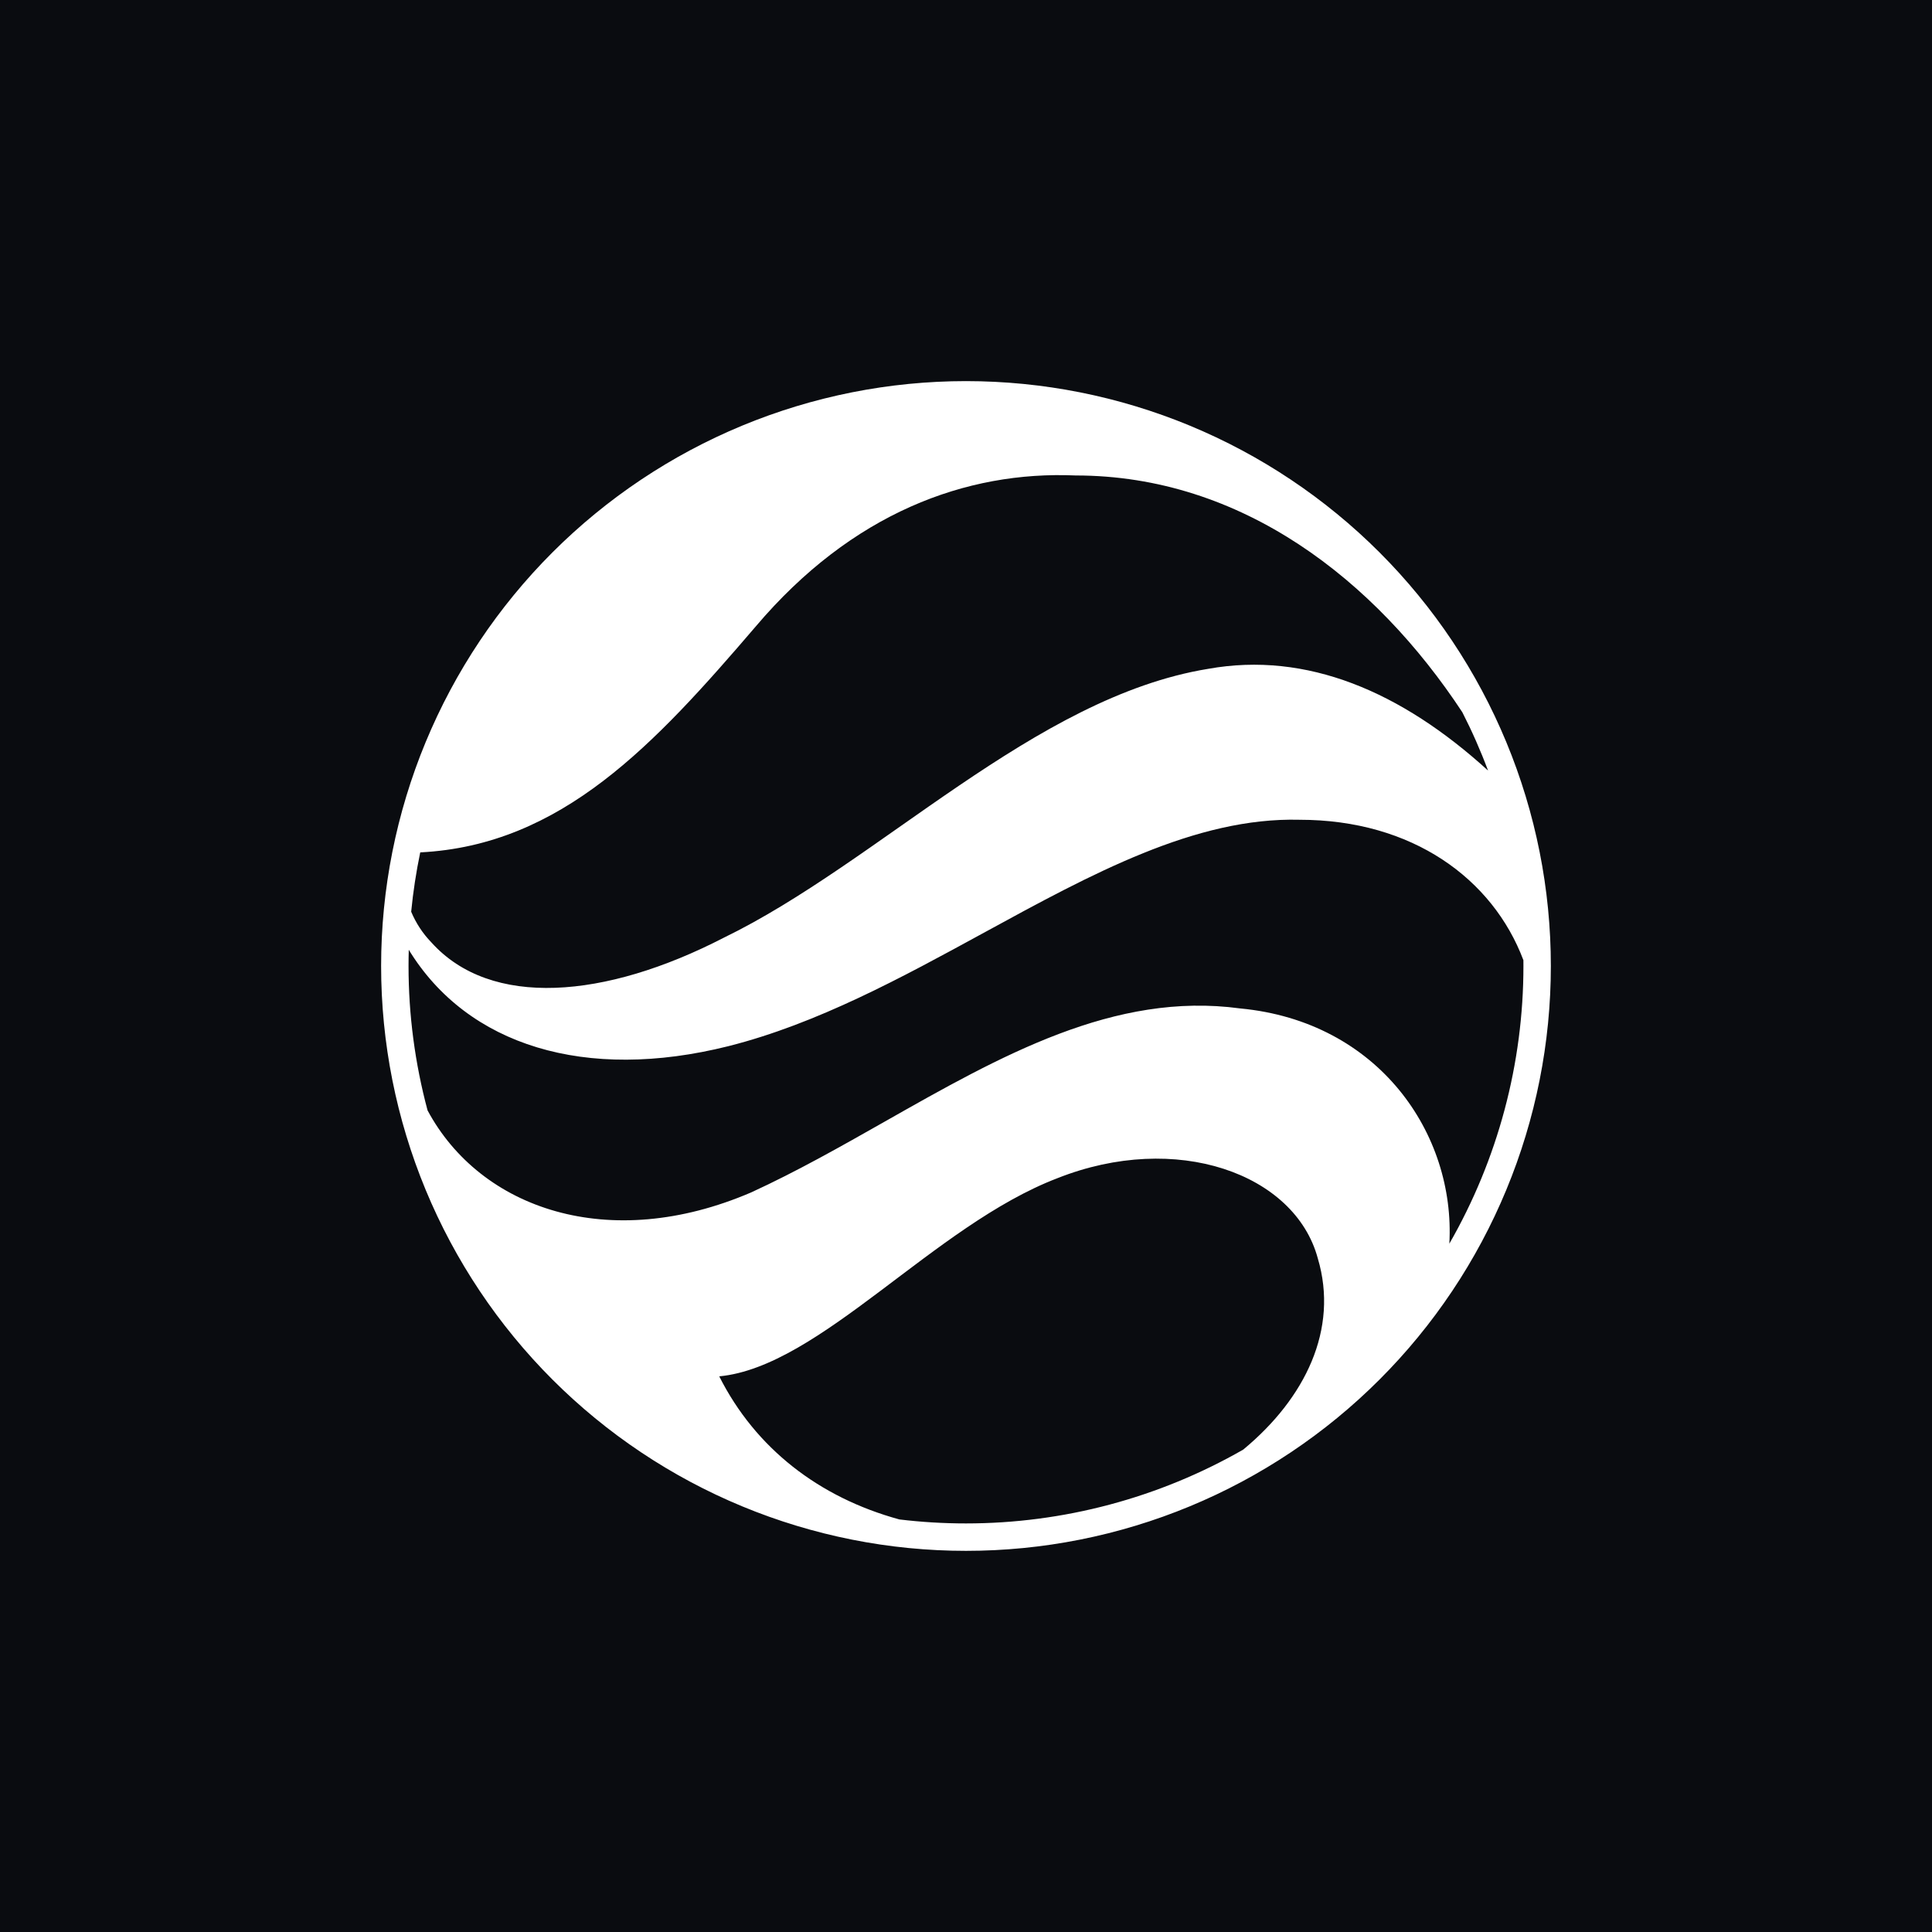
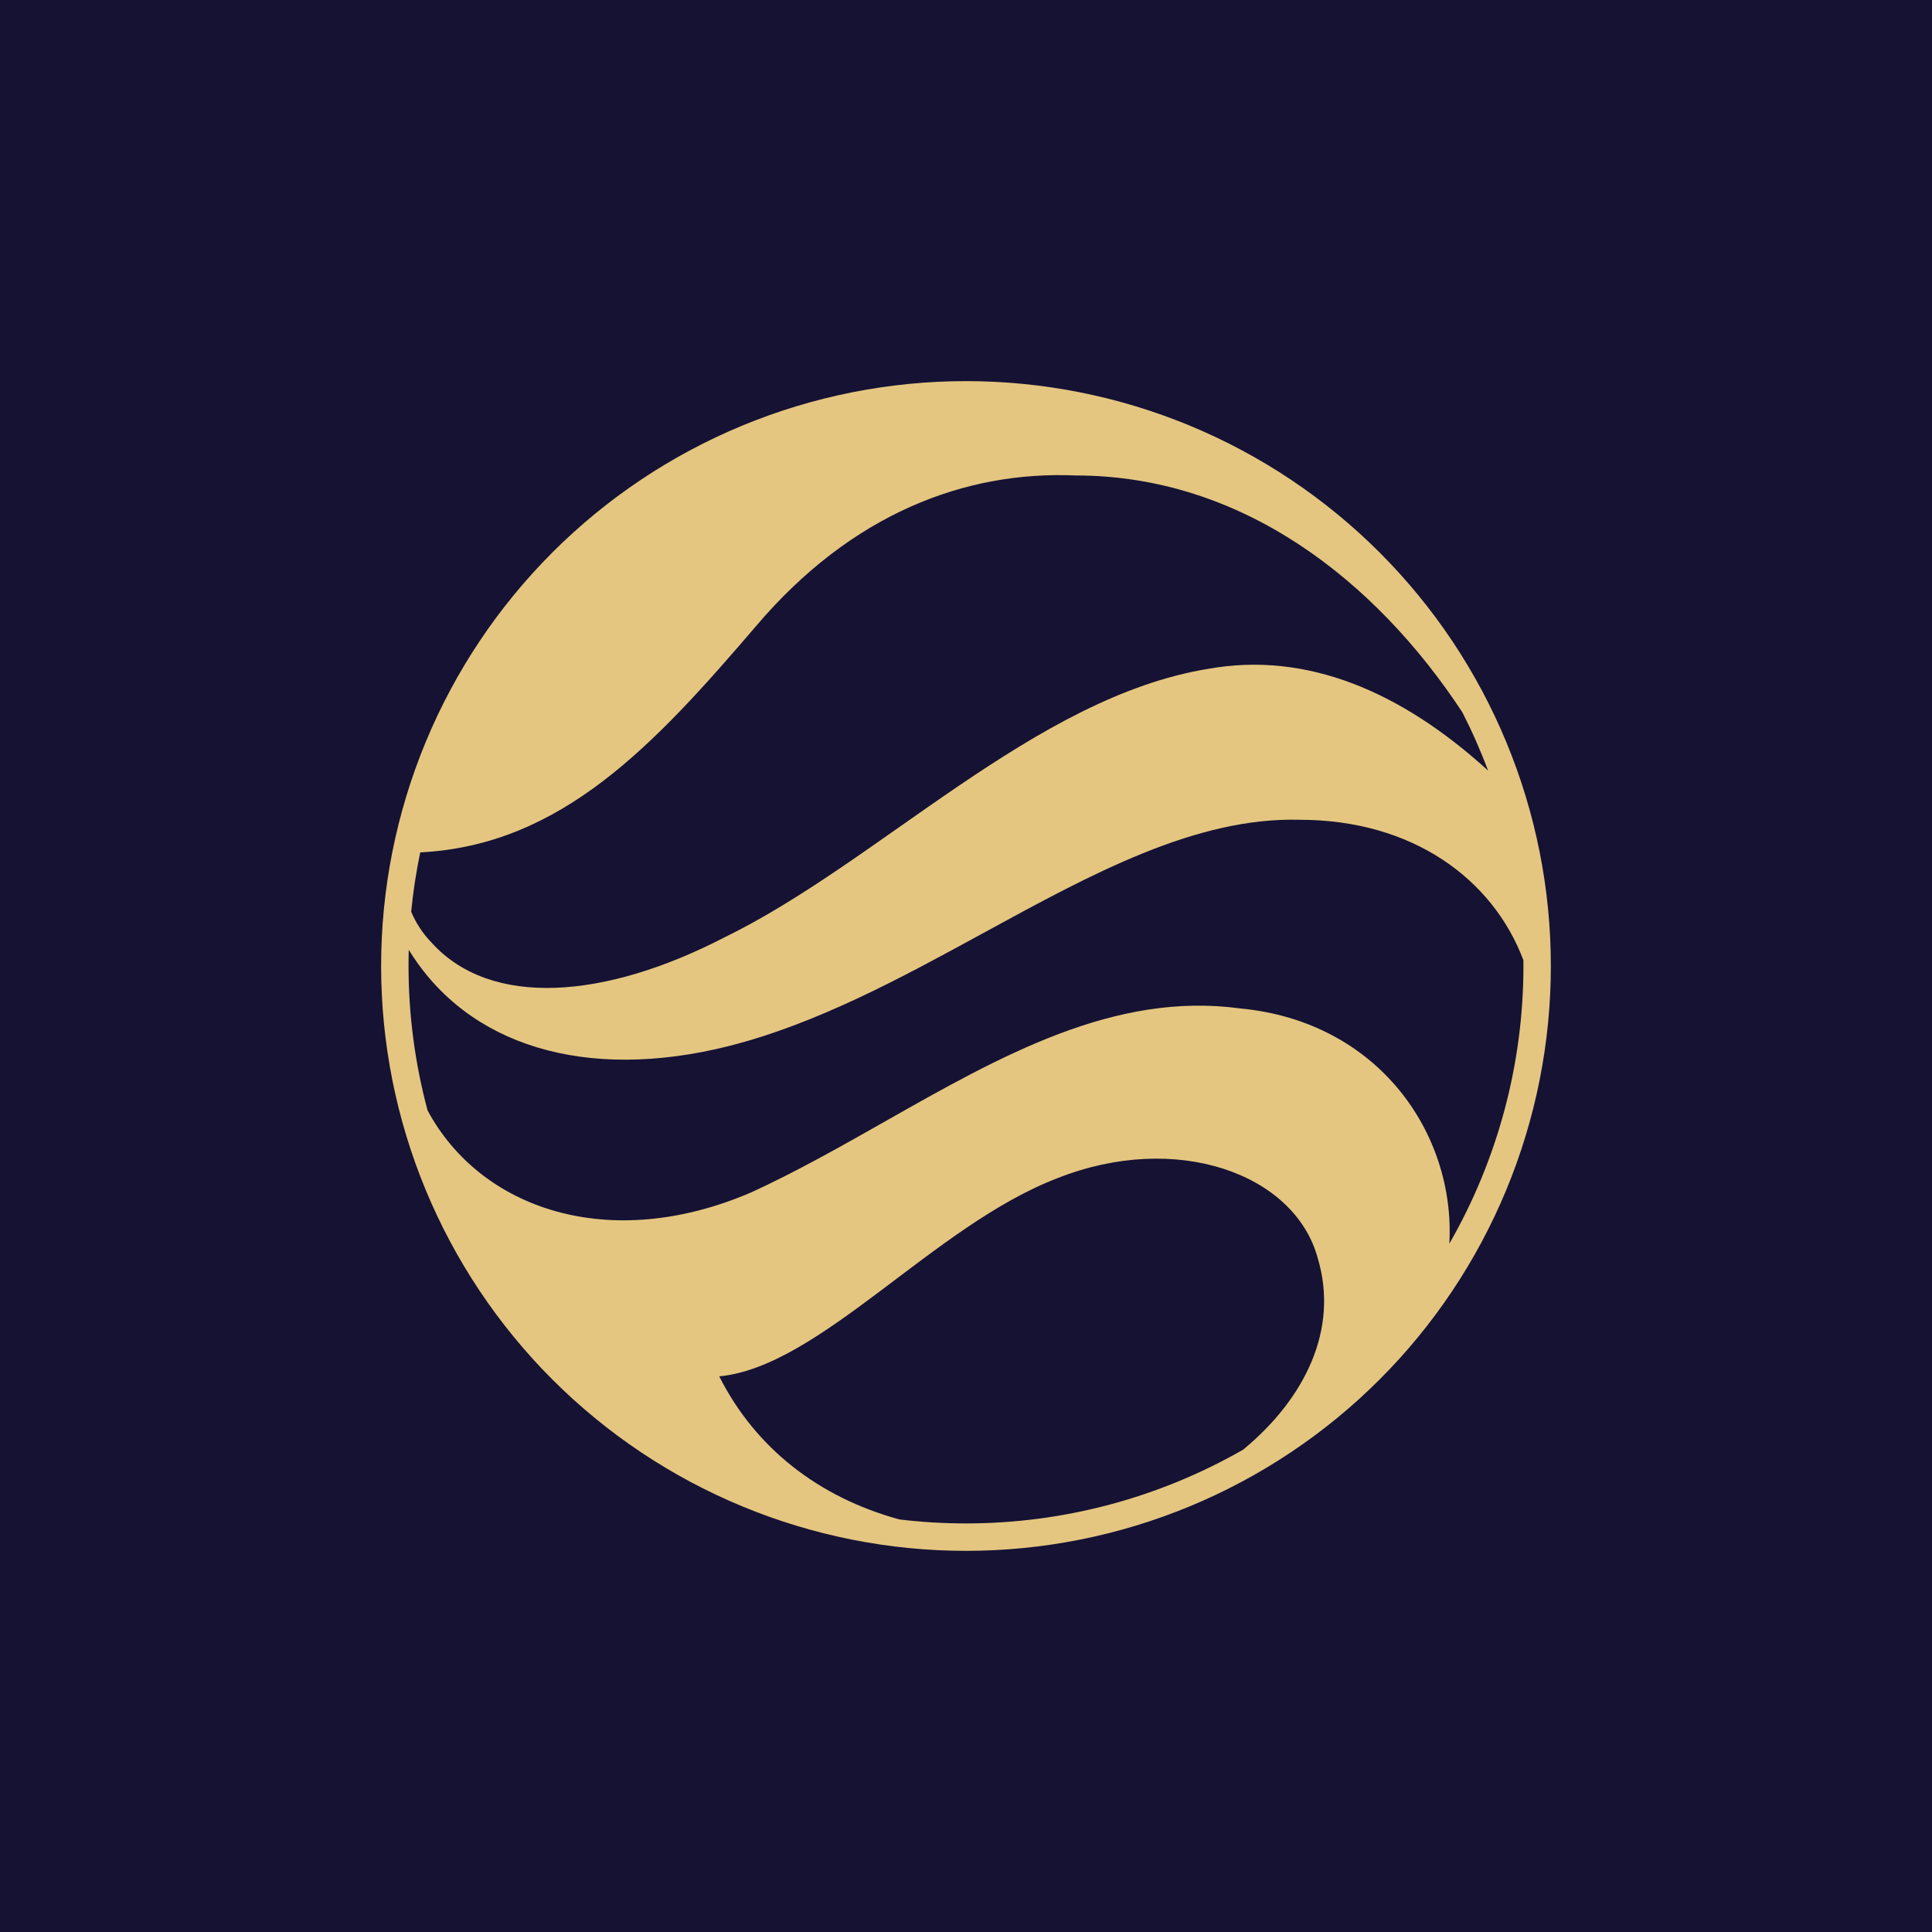
<svg xmlns="http://www.w3.org/2000/svg" viewBox="0 0 512 512">
-   <rect width="512" height="512" fill="rgb(10,12,16)" />
-   <path transform="translate(101 101) scale(1.2109)" fill="#FFFFFF" d="M128 256Q124.858 256 121.719 255.846Q118.581 255.692 115.454 255.384Q112.327 255.076 109.218 254.615Q106.11 254.154 103.028 253.541Q99.947 252.927 96.899 252.164Q93.85 251.4 90.844 250.488Q87.837 249.576 84.878 248.518Q81.92 247.459 79.017 246.257Q76.113 245.054 73.273 243.711Q70.432 242.367 67.661 240.886Q64.89 239.405 62.195 237.789Q59.5 236.174 56.887 234.428Q54.274 232.682 51.75 230.811Q49.227 228.939 46.798 226.945Q44.369 224.952 42.04 222.842Q39.712 220.732 37.49 218.51Q35.268 216.288 33.158 213.96Q31.048 211.631 29.055 209.202Q27.061 206.773 25.189 204.249Q23.318 201.726 21.572 199.113Q19.826 196.5 18.211 193.805Q16.595 191.11 15.114 188.339Q13.633 185.568 12.289 182.727Q10.946 179.886 9.743 176.983Q8.541 174.08 7.482 171.122Q6.424 168.163 5.512 165.156Q4.599 162.15 3.836 159.101Q3.073 156.053 2.459 152.972Q1.846 149.89 1.385 146.781Q0.924 143.673 0.616 140.546Q0.308 137.419 0.154 134.281Q0 131.142 0 128Q0 124.858 0.154 121.719Q0.308 118.581 0.616 115.454Q0.924 112.327 1.385 109.218Q1.846 106.11 2.459 103.028Q3.073 99.947 3.836 96.899Q4.599 93.85 5.512 90.844Q6.424 87.837 7.482 84.878Q8.541 81.92 9.743 79.017Q10.946 76.113 12.289 73.273Q13.633 70.432 15.114 67.661Q16.595 64.89 18.211 62.195Q19.826 59.5 21.572 56.887Q23.318 54.274 25.189 51.75Q27.061 49.227 29.055 46.798Q31.048 44.369 33.158 42.04Q35.268 39.712 37.49 37.49Q39.712 35.268 42.04 33.158Q44.369 31.048 46.798 29.055Q49.227 27.061 51.75 25.189Q54.274 23.318 56.887 21.572Q59.5 19.826 62.195 18.211Q64.89 16.595 67.661 15.114Q70.432 13.633 73.273 12.289Q76.113 10.946 79.017 9.743Q81.92 8.541 84.878 7.482Q87.837 6.424 90.844 5.512Q93.85 4.599 96.899 3.836Q99.947 3.073 103.028 2.459Q106.11 1.846 109.218 1.385Q112.327 0.924 115.454 0.616Q118.581 0.308 121.719 0.154Q124.858 0 128 0Q131.142 0 134.281 0.154Q137.419 0.308 140.546 0.616Q143.673 0.924 146.781 1.385Q149.89 1.846 152.972 2.459Q156.053 3.073 159.101 3.836Q162.15 4.599 165.156 5.512Q168.163 6.424 171.122 7.482Q174.08 8.541 176.983 9.743Q179.886 10.946 182.727 12.289Q185.568 13.633 188.339 15.114Q191.11 16.595 193.805 18.211Q196.5 19.826 199.113 21.572Q201.726 23.318 204.249 25.189Q206.773 27.061 209.202 29.055Q211.631 31.048 213.96 33.158Q216.288 35.268 218.51 37.49Q220.732 39.712 222.842 42.04Q224.952 44.369 226.945 46.798Q228.939 49.227 230.811 51.75Q232.682 54.274 234.428 56.887Q236.174 59.5 237.789 62.195Q239.405 64.89 240.886 67.661Q242.367 70.432 243.711 73.273Q245.054 76.113 246.257 79.017Q247.459 81.92 248.518 84.878Q249.576 87.837 250.488 90.844Q251.4 93.85 252.164 96.899Q252.927 99.947 253.541 103.028Q254.154 106.11 254.615 109.218Q255.076 112.327 255.384 115.454Q255.692 118.581 255.846 121.719Q256 124.858 256 128Q256 131.142 255.846 134.281Q255.692 137.419 255.384 140.546Q255.076 143.673 254.615 146.781Q254.154 149.89 253.541 152.972Q252.927 156.053 252.164 159.101Q251.4 162.15 250.488 165.156Q249.576 168.163 248.518 171.122Q247.459 174.08 246.257 176.983Q245.054 179.886 243.711 182.727Q242.367 185.568 240.886 188.339Q239.405 191.11 237.789 193.805Q236.174 196.5 234.428 199.113Q232.682 201.726 230.811 204.249Q228.939 206.773 226.945 209.202Q224.952 211.631 222.842 213.96Q220.732 216.288 218.51 218.51Q216.288 220.732 213.96 222.842Q211.631 224.952 209.202 226.945Q206.773 228.939 204.249 230.811Q201.726 232.682 199.113 234.428Q196.5 236.174 193.805 237.789Q191.11 239.405 188.339 240.886Q185.568 242.367 182.727 243.711Q179.886 245.054 176.983 246.257Q174.08 247.459 171.122 248.518Q168.163 249.576 165.156 250.488Q162.15 251.4 159.101 252.164Q156.053 252.927 152.972 253.541Q149.89 254.154 146.781 254.615Q143.673 255.076 140.546 255.384Q137.419 255.692 134.281 255.846Q131.142 256 128 256ZM242.258 85.232Q239.809 78.688 236.628 72.468C217.592 43.548 188.374 20.65 152 20.65C128 19.61 103 28.9 82 53.68C59.838 79.542 39.533 101.57 8.56 103.14Q7.219 109.58 6.579 116.127C7.614 118.59 9.087 120.866 11 122.84C24 137.29 49 135.23 75 121.81C109 105.29 143 69.16 181 62.97C202.574 59.096 223.269 67.936 242.258 85.232ZM6 128Q6 131.998 6.262 135.987Q6.523 139.976 7.046 143.939Q7.568 147.902 8.349 151.823Q9.129 155.744 10.165 159.605C21.737 181.174 49.873 190.935 81 177.55C90.944 172.987 100.659 167.479 110.314 162.005C135.612 147.663 160.497 133.555 188 137.29C218.323 140.139 235.137 164.771 233.786 188.773Q234.776 187.049 235.71 185.294Q236.644 183.539 237.52 181.754Q238.396 179.969 239.213 178.157Q240.03 176.344 240.788 174.506Q241.546 172.668 242.244 170.806Q242.941 168.944 243.578 167.061Q244.215 165.177 244.789 163.274Q245.364 161.371 245.877 159.45Q246.389 157.529 246.839 155.592Q247.289 153.655 247.675 151.705Q248.061 149.754 248.384 147.793Q248.706 145.831 248.965 143.859Q249.223 141.888 249.417 139.909Q249.611 137.931 249.741 135.947Q249.87 133.963 249.935 131.975Q250 129.988 250 128Q250 127.365 249.993 126.73C243.287 108.944 225.726 96 201 96C178.273 95.415 155.545 107.823 131.901 120.733C113.931 130.544 95.432 140.645 76 145.55C44.764 153.368 18.904 145.463 6.052 124.454Q6 126.227 6 128ZM128 250Q129.985 250 131.969 249.935Q133.952 249.871 135.933 249.742Q137.914 249.613 139.889 249.419Q141.865 249.226 143.833 248.968Q145.801 248.711 147.759 248.389Q149.718 248.068 151.665 247.683Q153.612 247.298 155.546 246.85Q157.48 246.401 159.398 245.891Q161.316 245.38 163.216 244.807Q165.116 244.234 166.997 243.599Q168.878 242.965 170.737 242.27Q172.596 241.574 174.431 240.819Q176.267 240.064 178.077 239.249Q179.887 238.434 181.669 237.561Q183.452 236.688 185.205 235.757Q186.958 234.826 188.68 233.839C202.256 222.612 209.613 207.477 205 192C200 173.42 174 164.13 148 174.45C121 184.77 96 215.74 74 217.81C81.936 233.56 95.835 244.313 113.422 249.126Q120.685 250 128 250Z" />
+   <rect width="512" height="512" fill="rgb(22,18,52)" />
+   <path transform="translate(101 101) scale(1.2109)" fill="rgb(228,198,128)" d="M128 256Q124.858 256 121.719 255.846Q118.581 255.692 115.454 255.384Q112.327 255.076 109.218 254.615Q106.11 254.154 103.028 253.541Q99.947 252.927 96.899 252.164Q93.85 251.4 90.844 250.488Q87.837 249.576 84.878 248.518Q81.92 247.459 79.017 246.257Q76.113 245.054 73.273 243.711Q70.432 242.367 67.661 240.886Q64.89 239.405 62.195 237.789Q59.5 236.174 56.887 234.428Q54.274 232.682 51.75 230.811Q49.227 228.939 46.798 226.945Q44.369 224.952 42.04 222.842Q39.712 220.732 37.49 218.51Q35.268 216.288 33.158 213.96Q31.048 211.631 29.055 209.202Q27.061 206.773 25.189 204.249Q23.318 201.726 21.572 199.113Q19.826 196.5 18.211 193.805Q16.595 191.11 15.114 188.339Q13.633 185.568 12.289 182.727Q10.946 179.886 9.743 176.983Q8.541 174.08 7.482 171.122Q6.424 168.163 5.512 165.156Q4.599 162.15 3.836 159.101Q3.073 156.053 2.459 152.972Q1.846 149.89 1.385 146.781Q0.924 143.673 0.616 140.546Q0.308 137.419 0.154 134.281Q0 131.142 0 128Q0 124.858 0.154 121.719Q0.308 118.581 0.616 115.454Q0.924 112.327 1.385 109.218Q1.846 106.11 2.459 103.028Q3.073 99.947 3.836 96.899Q4.599 93.85 5.512 90.844Q6.424 87.837 7.482 84.878Q8.541 81.92 9.743 79.017Q10.946 76.113 12.289 73.273Q13.633 70.432 15.114 67.661Q16.595 64.89 18.211 62.195Q19.826 59.5 21.572 56.887Q23.318 54.274 25.189 51.75Q27.061 49.227 29.055 46.798Q31.048 44.369 33.158 42.04Q35.268 39.712 37.49 37.49Q39.712 35.268 42.04 33.158Q44.369 31.048 46.798 29.055Q49.227 27.061 51.75 25.189Q54.274 23.318 56.887 21.572Q59.5 19.826 62.195 18.211Q64.89 16.595 67.661 15.114Q70.432 13.633 73.273 12.289Q76.113 10.946 79.017 9.743Q81.92 8.541 84.878 7.482Q87.837 6.424 90.844 5.512Q93.85 4.599 96.899 3.836Q99.947 3.073 103.028 2.459Q106.11 1.846 109.218 1.385Q112.327 0.924 115.454 0.616Q118.581 0.308 121.719 0.154Q124.858 0 128 0Q131.142 0 134.281 0.154Q137.419 0.308 140.546 0.616Q143.673 0.924 146.781 1.385Q149.89 1.846 152.972 2.459Q156.053 3.073 159.101 3.836Q162.15 4.599 165.156 5.512Q168.163 6.424 171.122 7.482Q174.08 8.541 176.983 9.743Q179.886 10.946 182.727 12.289Q185.568 13.633 188.339 15.114Q191.11 16.595 193.805 18.211Q196.5 19.826 199.113 21.572Q201.726 23.318 204.249 25.189Q206.773 27.061 209.202 29.055Q211.631 31.048 213.96 33.158Q216.288 35.268 218.51 37.49Q220.732 39.712 222.842 42.04Q224.952 44.369 226.945 46.798Q228.939 49.227 230.811 51.75Q232.682 54.274 234.428 56.887Q236.174 59.5 237.789 62.195Q239.405 64.89 240.886 67.661Q242.367 70.432 243.711 73.273Q245.054 76.113 246.257 79.017Q247.459 81.92 248.518 84.878Q249.576 87.837 250.488 90.844Q251.4 93.85 252.164 96.899Q252.927 99.947 253.541 103.028Q254.154 106.11 254.615 109.218Q255.076 112.327 255.384 115.454Q255.692 118.581 255.846 121.719Q256 124.858 256 128Q256 131.142 255.846 134.281Q255.692 137.419 255.384 140.546Q255.076 143.673 254.615 146.781Q254.154 149.89 253.541 152.972Q252.927 156.053 252.164 159.101Q251.4 162.15 250.488 165.156Q249.576 168.163 248.518 171.122Q247.459 174.08 246.257 176.983Q245.054 179.886 243.711 182.727Q242.367 185.568 240.886 188.339Q239.405 191.11 237.789 193.805Q236.174 196.5 234.428 199.113Q232.682 201.726 230.811 204.249Q228.939 206.773 226.945 209.202Q224.952 211.631 222.842 213.96Q220.732 216.288 218.51 218.51Q216.288 220.732 213.96 222.842Q211.631 224.952 209.202 226.945Q206.773 228.939 204.249 230.811Q201.726 232.682 199.113 234.428Q196.5 236.174 193.805 237.789Q191.11 239.405 188.339 240.886Q185.568 242.367 182.727 243.711Q179.886 245.054 176.983 246.257Q174.08 247.459 171.122 248.518Q168.163 249.576 165.156 250.488Q162.15 251.4 159.101 252.164Q156.053 252.927 152.972 253.541Q149.89 254.154 146.781 254.615Q143.673 255.076 140.546 255.384Q137.419 255.692 134.281 255.846Q131.142 256 128 256ZM242.258 85.232Q239.809 78.688 236.628 72.468C217.592 43.548 188.374 20.65 152 20.65C128 19.61 103 28.9 82 53.68C59.838 79.542 39.533 101.57 8.56 103.14Q7.219 109.58 6.579 116.127C7.614 118.59 9.087 120.866 11 122.84C24 137.29 49 135.23 75 121.81C109 105.29 143 69.16 181 62.97C202.574 59.096 223.269 67.936 242.258 85.232ZM6 128Q6 131.998 6.262 135.987Q6.523 139.976 7.046 143.939Q7.568 147.902 8.349 151.823Q9.129 155.744 10.165 159.605C21.737 181.174 49.873 190.935 81 177.55C90.944 172.987 100.659 167.479 110.314 162.005C135.612 147.663 160.497 133.555 188 137.29C218.323 140.139 235.137 164.771 233.786 188.773Q234.776 187.049 235.71 185.294Q236.644 183.539 237.52 181.754Q238.396 179.969 239.213 178.157Q240.03 176.344 240.788 174.506Q241.546 172.668 242.244 170.806Q242.941 168.944 243.578 167.061Q244.215 165.177 244.789 163.274Q245.364 161.371 245.877 159.45Q246.389 157.529 246.839 155.592Q247.289 153.655 247.675 151.705Q248.061 149.754 248.384 147.793Q248.706 145.831 248.965 143.859Q249.223 141.888 249.417 139.909Q249.611 137.931 249.741 135.947Q249.87 133.963 249.935 131.975Q250 129.988 250 128Q250 127.365 249.993 126.73C243.287 108.944 225.726 96 201 96C178.273 95.415 155.545 107.823 131.901 120.733C113.931 130.544 95.432 140.645 76 145.55C44.764 153.368 18.904 145.463 6.052 124.454Q6 126.227 6 128ZM128 250Q129.985 250 131.969 249.935Q133.952 249.871 135.933 249.742Q137.914 249.613 139.889 249.419Q141.865 249.226 143.833 248.968Q145.801 248.711 147.759 248.389Q149.718 248.068 151.665 247.683Q153.612 247.298 155.546 246.85Q157.48 246.401 159.398 245.891Q161.316 245.38 163.216 244.807Q165.116 244.234 166.997 243.599Q168.878 242.965 170.737 242.27Q172.596 241.574 174.431 240.819Q176.267 240.064 178.077 239.249Q179.887 238.434 181.669 237.561Q183.452 236.688 185.205 235.757Q186.958 234.826 188.68 233.839C202.256 222.612 209.613 207.477 205 192C200 173.42 174 164.13 148 174.45C121 184.77 96 215.74 74 217.81C81.936 233.56 95.835 244.313 113.422 249.126Q120.685 250 128 250Z" />
</svg>
